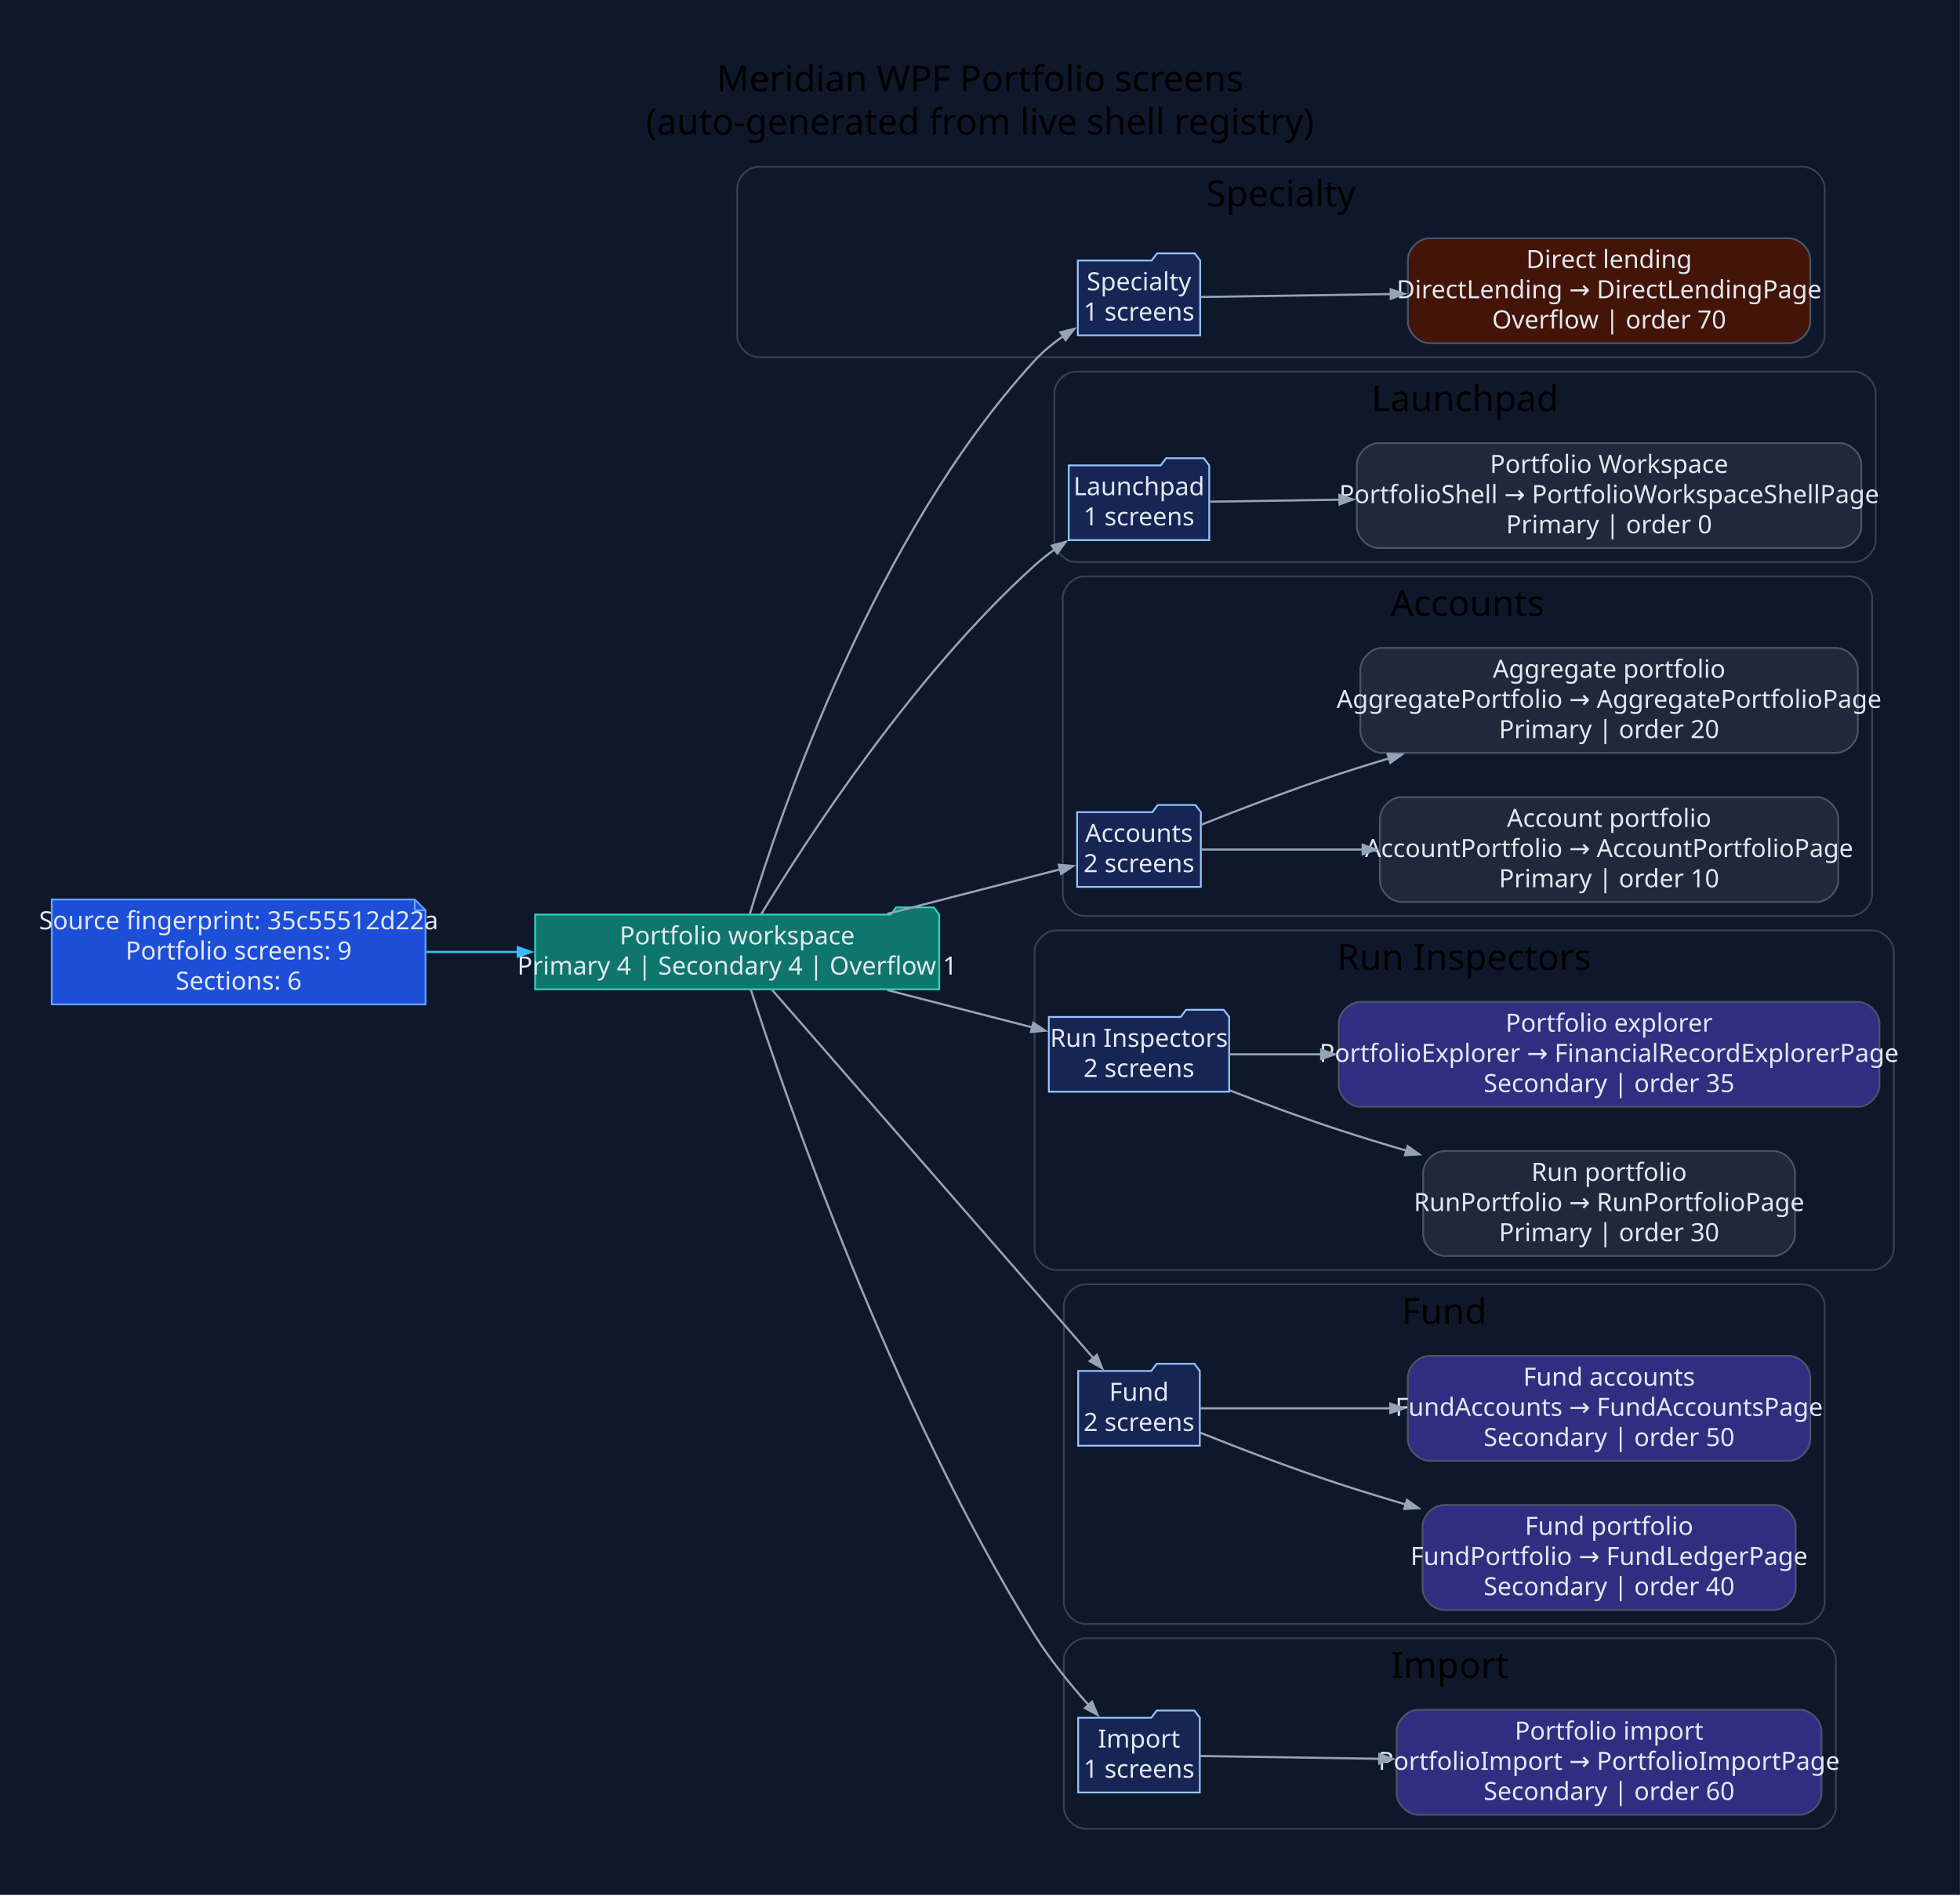
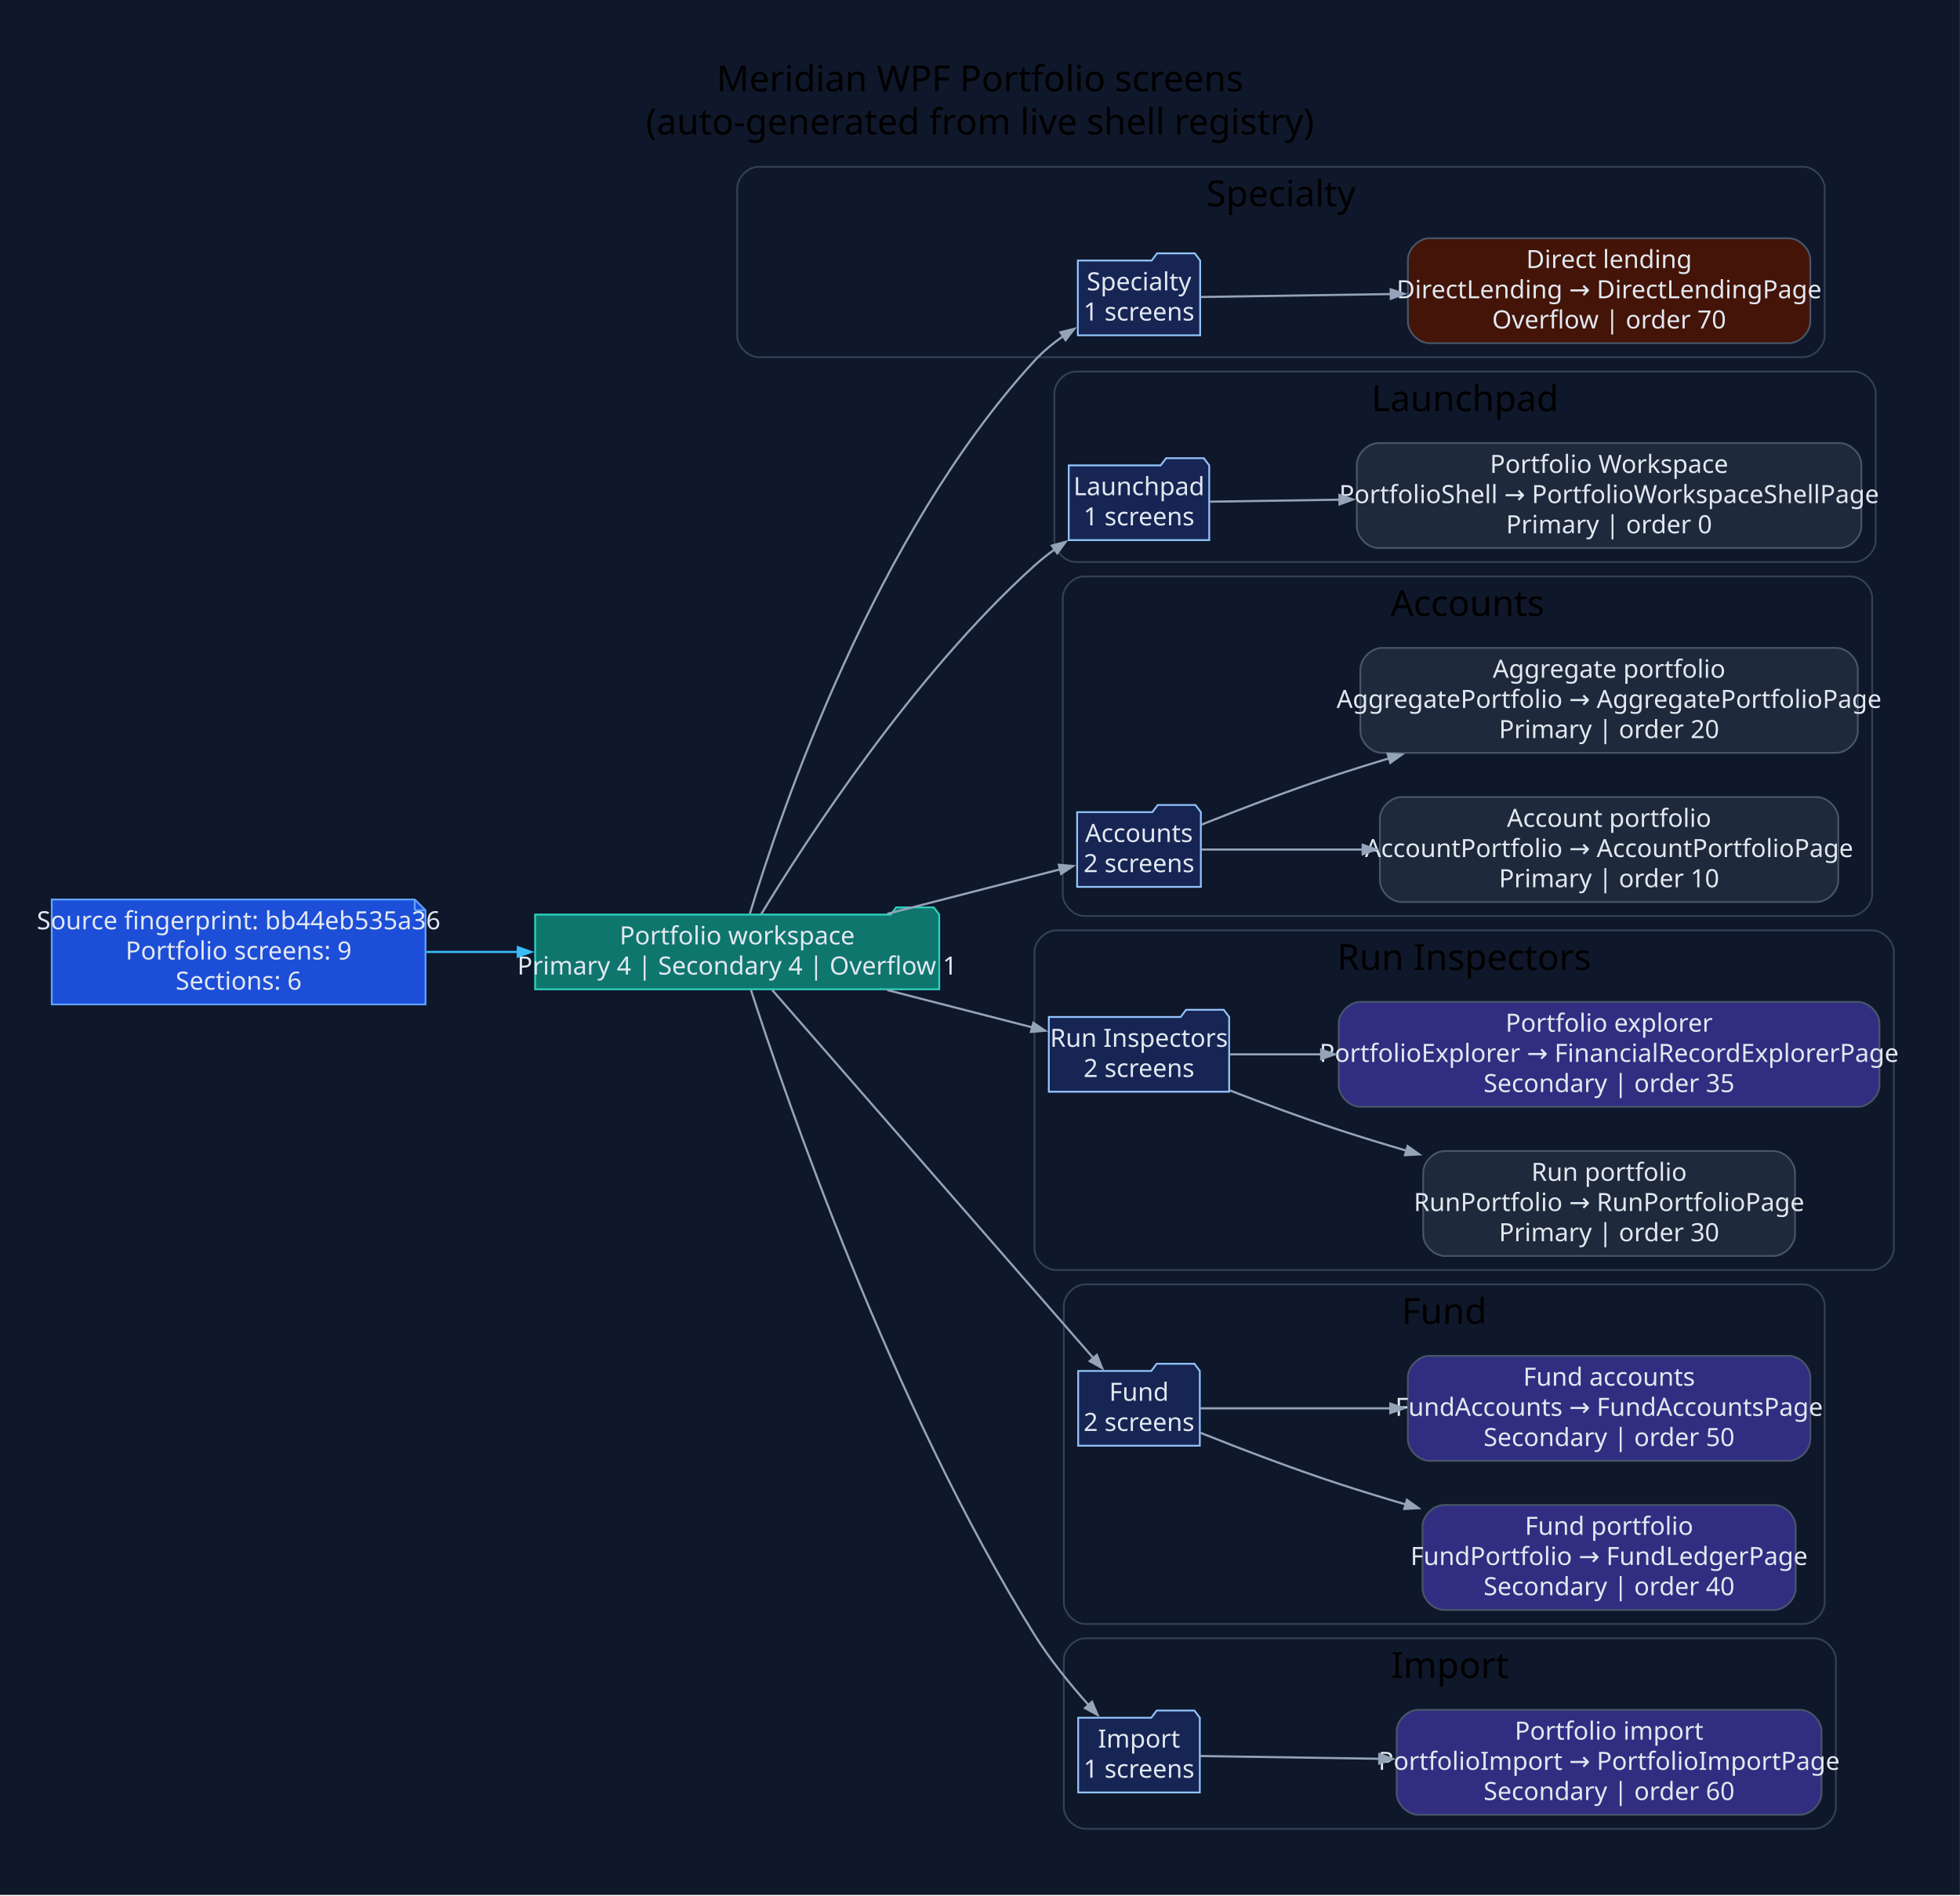
<svg xmlns="http://www.w3.org/2000/svg" width="1091pt" height="1055pt" viewBox="0.00 0.00 1091.00 1055.00">
  <g id="graph0" class="graph" transform="scale(1 1) rotate(0) translate(28.8 1025.8)">
    <polygon fill="#0f172a" stroke="none" points="-28.8,28.8 -28.8,-1025.8 1062.16,-1025.8 1062.16,28.8 -28.8,28.8" />
    <text xml:space="preserve" text-anchor="middle" x="516.68" y="-975" font-family="Segoe UI" font-size="20.00">Meridian WPF Portfolio screens</text>
    <text xml:space="preserve" text-anchor="middle" x="516.68" y="-951" font-family="Segoe UI" font-size="20.00">(auto-generated from live shell registry)</text>
    <g id="clust1" class="cluster">
      <path fill="#0f172a" stroke="#334155" d="M393.54,-827C393.54,-827 974.87,-827 974.87,-827 980.87,-827 986.87,-833 986.87,-839 986.87,-839 986.87,-921 986.87,-921 986.87,-927 980.87,-933 974.87,-933 974.87,-933 393.54,-933 393.54,-933 387.54,-933 381.54,-927 381.54,-921 381.54,-921 381.54,-839 381.54,-839 381.54,-833 387.54,-827 393.54,-827" />
      <text xml:space="preserve" text-anchor="middle" x="684.2" y="-911" font-family="Segoe UI" font-size="20.00">Specialty</text>
    </g>
    <g id="clust2" class="cluster">
      <path fill="#0f172a" stroke="#334155" d="M570.1,-713C570.1,-713 1003.27,-713 1003.27,-713 1009.27,-713 1015.27,-719 1015.27,-725 1015.27,-725 1015.27,-807 1015.27,-807 1015.27,-813 1009.27,-819 1003.27,-819 1003.27,-819 570.1,-819 570.1,-819 564.1,-819 558.1,-813 558.1,-807 558.1,-807 558.1,-725 558.1,-725 558.1,-719 564.1,-713 570.1,-713" />
      <text xml:space="preserve" text-anchor="middle" x="786.69" y="-797" font-family="Segoe UI" font-size="20.00">Launchpad</text>
    </g>
    <g id="clust3" class="cluster">
      <path fill="#0f172a" stroke="#334155" d="M574.76,-516C574.76,-516 1001.31,-516 1001.31,-516 1007.31,-516 1013.31,-522 1013.31,-528 1013.31,-528 1013.31,-693 1013.31,-693 1013.31,-699 1007.31,-705 1001.31,-705 1001.31,-705 574.76,-705 574.76,-705 568.76,-705 562.76,-699 562.76,-693 562.76,-693 562.76,-528 562.76,-528 562.76,-522 568.76,-516 574.76,-516" />
      <text xml:space="preserve" text-anchor="middle" x="788.04" y="-683" font-family="Segoe UI" font-size="20.00">Accounts</text>
    </g>
    <g id="clust4" class="cluster">
      <path fill="#0f172a" stroke="#334155" d="M559.01,-319C559.01,-319 1013.36,-319 1013.36,-319 1019.36,-319 1025.36,-325 1025.36,-331 1025.36,-331 1025.36,-496 1025.36,-496 1025.36,-502 1019.36,-508 1013.36,-508 1013.36,-508 559.01,-508 559.01,-508 553.01,-508 547.01,-502 547.01,-496 547.01,-496 547.01,-331 547.01,-331 547.01,-325 553.01,-319 559.01,-319" />
      <text xml:space="preserve" text-anchor="middle" x="786.19" y="-486" font-family="Segoe UI" font-size="20.00">Run Inspectors</text>
    </g>
    <g id="clust5" class="cluster">
      <path fill="#0f172a" stroke="#334155" d="M575.35,-122C575.35,-122 974.89,-122 974.89,-122 980.89,-122 986.89,-128 986.89,-134 986.89,-134 986.89,-299 986.89,-299 986.89,-305 980.89,-311 974.89,-311 974.89,-311 575.35,-311 575.35,-311 569.35,-311 563.35,-305 563.35,-299 563.35,-299 563.35,-134 563.35,-134 563.35,-128 569.35,-122 575.35,-122" />
      <text xml:space="preserve" text-anchor="middle" x="775.12" y="-289" font-family="Segoe UI" font-size="20.00">Fund</text>
    </g>
    <g id="clust6" class="cluster">
      <path fill="#0f172a" stroke="#334155" d="M575.35,-8C575.35,-8 981.11,-8 981.11,-8 987.11,-8 993.11,-14 993.11,-20 993.11,-20 993.11,-102 993.11,-102 993.11,-108 987.11,-114 981.11,-114 981.11,-114 575.35,-114 575.35,-114 569.35,-114 563.35,-108 563.35,-102 563.35,-102 563.35,-20 563.35,-20 563.35,-14 569.35,-8 575.35,-8" />
      <text xml:space="preserve" text-anchor="middle" x="778.23" y="-92" font-family="Segoe UI" font-size="20.00">Import</text>
    </g>
    <g id="node1" class="node">
      <polygon fill="#1d4ed8" stroke="#60a5fa" points="202.06,-525.2 0,-525.2 0,-466.8 208.06,-466.8 208.06,-519.2 202.06,-525.2" />
      <polyline fill="none" stroke="#60a5fa" points="202.06,-525.2 202.06,-519.2" />
      <polyline fill="none" stroke="#60a5fa" points="208.06,-519.2 202.06,-519.2" />
-       <text xml:space="preserve" text-anchor="middle" x="104.03" y="-508.6" font-family="Segoe UI" font-size="14.00" fill="#e2e8f0">Source fingerprint: 35c55512d22a</text>
+       <text xml:space="preserve" text-anchor="middle" x="104.03" y="-508.6" font-family="Segoe UI" font-size="14.00" fill="#e2e8f0">Source fingerprint: bb44eb535a36</text>
      <text xml:space="preserve" text-anchor="middle" x="104.03" y="-491.8" font-family="Segoe UI" font-size="14.00" fill="#e2e8f0">Portfolio screens: 9</text>
      <text xml:space="preserve" text-anchor="middle" x="104.03" y="-475" font-family="Segoe UI" font-size="14.00" fill="#e2e8f0">Sections: 6</text>
    </g>
    <g id="node2" class="node">
      <polygon fill="#0f766e" stroke="#2dd4bf" points="494.01,-516.8 491.01,-520.8 470.01,-520.8 467.01,-516.8 269.06,-516.8 269.06,-475.2 494.01,-475.2 494.01,-516.8" />
      <text xml:space="preserve" text-anchor="middle" x="381.54" y="-500.2" font-family="Segoe UI" font-size="14.00" fill="#e2e8f0">Portfolio workspace</text>
      <text xml:space="preserve" text-anchor="middle" x="381.54" y="-483.4" font-family="Segoe UI" font-size="14.00" fill="#e2e8f0">Primary 4 | Secondary 4 | Overflow 1</text>
    </g>
    <g id="edge1" class="edge">
      <path fill="none" stroke="#38bdf8" stroke-width="1.2" d="M208.4,-496C225.18,-496 242.68,-496 259.82,-496" />
      <polygon fill="#38bdf8" stroke="#38bdf8" stroke-width="1.2" points="259.43,-498.63 266.93,-496 259.43,-493.38 259.43,-498.63" />
    </g>
    <g id="node3" class="node">
      <polygon fill="#172554" stroke="#93c5fd" points="639.25,-880.8 636.25,-884.8 615.25,-884.8 612.25,-880.8 571.15,-880.8 571.15,-839.2 639.25,-839.2 639.25,-880.8" />
      <text xml:space="preserve" text-anchor="middle" x="605.2" y="-864.2" font-family="Segoe UI" font-size="14.00" fill="#e2e8f0">Specialty</text>
      <text xml:space="preserve" text-anchor="middle" x="605.2" y="-847.4" font-family="Segoe UI" font-size="14.00" fill="#e2e8f0">1 screens</text>
    </g>
    <g id="edge2" class="edge">
      <path fill="none" stroke="#94a3b8" stroke-width="1.2" d="M388.6,-517.25C405.51,-573.36 457.84,-727.85 547.01,-825 551.71,-830.13 557.34,-834.77 563.2,-838.87" />
      <polygon fill="#94a3b8" stroke="#94a3b8" stroke-width="1.2" points="561.46,-840.87 569.17,-842.78 564.33,-836.47 561.46,-840.87" />
    </g>
    <g id="node5" class="node">
      <polygon fill="#172554" stroke="#93c5fd" points="644.29,-766.8 641.29,-770.8 620.29,-770.8 617.29,-766.8 566.1,-766.8 566.1,-725.2 644.29,-725.2 644.29,-766.8" />
      <text xml:space="preserve" text-anchor="middle" x="605.2" y="-750.2" font-family="Segoe UI" font-size="14.00" fill="#e2e8f0">Launchpad</text>
      <text xml:space="preserve" text-anchor="middle" x="605.2" y="-733.4" font-family="Segoe UI" font-size="14.00" fill="#e2e8f0">1 screens</text>
    </g>
    <g id="edge4" class="edge">
      <path fill="none" stroke="#94a3b8" stroke-width="1.2" d="M394.89,-516.98C419.75,-557.97 479.28,-649.96 547.01,-711 550.49,-714.13 554.28,-717.15 558.21,-720" />
      <polygon fill="#94a3b8" stroke="#94a3b8" stroke-width="1.2" points="556.72,-722.16 564.39,-724.25 559.7,-717.84 556.72,-722.16" />
    </g>
    <g id="node7" class="node">
      <polygon fill="#172554" stroke="#93c5fd" points="639.64,-573.8 636.64,-577.8 615.64,-577.8 612.64,-573.8 570.76,-573.8 570.76,-532.2 639.64,-532.2 639.64,-573.8" />
      <text xml:space="preserve" text-anchor="middle" x="605.2" y="-557.2" font-family="Segoe UI" font-size="14.00" fill="#e2e8f0">Accounts</text>
      <text xml:space="preserve" text-anchor="middle" x="605.2" y="-540.4" font-family="Segoe UI" font-size="14.00" fill="#e2e8f0">2 screens</text>
    </g>
    <g id="edge6" class="edge">
      <path fill="none" stroke="#94a3b8" stroke-width="1.2" d="M465.07,-517.22C497.81,-525.64 534.07,-534.97 561.37,-541.99" />
      <polygon fill="#94a3b8" stroke="#94a3b8" stroke-width="1.2" points="560.58,-544.5 568.5,-543.82 561.89,-539.41 560.58,-544.5" />
    </g>
    <g id="node10" class="node">
      <polygon fill="#172554" stroke="#93c5fd" points="655.39,-459.8 652.39,-463.8 631.39,-463.8 628.39,-459.8 555.01,-459.8 555.01,-418.2 655.39,-418.2 655.39,-459.8" />
      <text xml:space="preserve" text-anchor="middle" x="605.2" y="-443.2" font-family="Segoe UI" font-size="14.00" fill="#e2e8f0">Run Inspectors</text>
      <text xml:space="preserve" text-anchor="middle" x="605.2" y="-426.4" font-family="Segoe UI" font-size="14.00" fill="#e2e8f0">2 screens</text>
    </g>
    <g id="edge9" class="edge">
      <path fill="none" stroke="#94a3b8" stroke-width="1.2" d="M465.07,-474.78C491.93,-467.87 521.17,-460.35 545.87,-454" />
      <polygon fill="#94a3b8" stroke="#94a3b8" stroke-width="1.2" points="546.39,-456.58 553,-452.17 545.08,-451.49 546.39,-456.58" />
    </g>
    <g id="node13" class="node">
      <polygon fill="#172554" stroke="#93c5fd" points="639.05,-262.8 636.05,-266.8 615.05,-266.8 612.05,-262.8 571.35,-262.8 571.35,-221.2 639.05,-221.2 639.05,-262.8" />
      <text xml:space="preserve" text-anchor="middle" x="605.2" y="-246.2" font-family="Segoe UI" font-size="14.00" fill="#e2e8f0">Fund</text>
      <text xml:space="preserve" text-anchor="middle" x="605.2" y="-229.4" font-family="Segoe UI" font-size="14.00" fill="#e2e8f0">2 screens</text>
    </g>
    <g id="edge12" class="edge">
      <path fill="none" stroke="#94a3b8" stroke-width="1.2" d="M401.05,-474.78C441,-429 535.27,-320.98 579.93,-269.81" />
      <polygon fill="#94a3b8" stroke="#94a3b8" stroke-width="1.2" points="581.74,-271.73 584.69,-264.35 577.79,-268.27 581.74,-271.73" />
    </g>
    <g id="node16" class="node">
      <polygon fill="#172554" stroke="#93c5fd" points="639.05,-69.8 636.05,-73.8 615.05,-73.8 612.05,-69.8 571.35,-69.8 571.35,-28.2 639.05,-28.2 639.05,-69.8" />
      <text xml:space="preserve" text-anchor="middle" x="605.2" y="-53.2" font-family="Segoe UI" font-size="14.00" fill="#e2e8f0">Import</text>
      <text xml:space="preserve" text-anchor="middle" x="605.2" y="-36.4" font-family="Segoe UI" font-size="14.00" fill="#e2e8f0">1 screens</text>
    </g>
    <g id="edge15" class="edge">
      <path fill="none" stroke="#94a3b8" stroke-width="1.2" d="M389.23,-474.74C408.48,-415.27 467.71,-243.19 547.01,-116 555.59,-102.24 566.87,-88.39 577.14,-76.88" />
      <polygon fill="#94a3b8" stroke="#94a3b8" stroke-width="1.2" points="579.04,-78.7 582.15,-71.38 575.16,-75.16 579.04,-78.7" />
    </g>
    <g id="node4" class="node">
      <path fill="#431407" stroke="#475569" d="M966.87,-893.2C966.87,-893.2 766.88,-893.2 766.88,-893.2 760.88,-893.2 754.88,-887.2 754.88,-881.2 754.88,-881.2 754.88,-846.8 754.88,-846.8 754.88,-840.8 760.88,-834.8 766.88,-834.8 766.88,-834.8 966.87,-834.8 966.87,-834.8 972.87,-834.8 978.87,-840.8 978.87,-846.8 978.87,-846.8 978.87,-881.2 978.87,-881.2 978.87,-887.2 972.87,-893.2 966.87,-893.2" />
      <text xml:space="preserve" text-anchor="middle" x="866.87" y="-876.6" font-family="Segoe UI" font-size="14.00" fill="#e2e8f0">Direct lending</text>
      <text xml:space="preserve" text-anchor="middle" x="866.87" y="-859.8" font-family="Segoe UI" font-size="14.00" fill="#e2e8f0">DirectLending → DirectLendingPage</text>
      <text xml:space="preserve" text-anchor="middle" x="866.87" y="-843" font-family="Segoe UI" font-size="14.00" fill="#e2e8f0">Overflow | order 70</text>
    </g>
    <g id="edge3" class="edge">
      <path fill="none" stroke="#94a3b8" stroke-width="1.2" d="M639.61,-860.51C666.69,-860.93 706.58,-861.55 745.36,-862.14" />
      <polygon fill="#94a3b8" stroke="#94a3b8" stroke-width="1.2" points="745.3,-864.77 752.84,-862.26 745.38,-859.52 745.3,-864.77" />
    </g>
    <g id="node6" class="node">
      <path fill="#1e293b" stroke="#475569" d="M995.27,-779.2C995.27,-779.2 738.48,-779.2 738.48,-779.2 732.48,-779.2 726.48,-773.2 726.48,-767.2 726.48,-767.2 726.48,-732.8 726.48,-732.8 726.48,-726.8 732.48,-720.8 738.48,-720.8 738.48,-720.8 995.27,-720.8 995.27,-720.8 1001.27,-720.8 1007.27,-726.8 1007.27,-732.8 1007.27,-732.8 1007.27,-767.2 1007.27,-767.2 1007.27,-773.2 1001.27,-779.2 995.27,-779.2" />
      <text xml:space="preserve" text-anchor="middle" x="866.87" y="-762.6" font-family="Segoe UI" font-size="14.00" fill="#e2e8f0">Portfolio Workspace</text>
      <text xml:space="preserve" text-anchor="middle" x="866.87" y="-745.8" font-family="Segoe UI" font-size="14.00" fill="#e2e8f0">PortfolioShell → PortfolioWorkspaceShellPage</text>
      <text xml:space="preserve" text-anchor="middle" x="866.87" y="-729" font-family="Segoe UI" font-size="14.00" fill="#e2e8f0">Primary | order 0</text>
    </g>
    <g id="edge5" class="edge">
      <path fill="none" stroke="#94a3b8" stroke-width="1.2" d="M644.79,-746.59C664.66,-746.9 690.29,-747.3 717.01,-747.71" />
      <polygon fill="#94a3b8" stroke="#94a3b8" stroke-width="1.2" points="716.76,-750.33 724.3,-747.82 716.84,-745.08 716.76,-750.33" />
    </g>
    <g id="node8" class="node">
      <path fill="#1e293b" stroke="#475569" d="M982.44,-582.2C982.44,-582.2 751.31,-582.2 751.31,-582.2 745.31,-582.2 739.31,-576.2 739.31,-570.2 739.31,-570.2 739.31,-535.8 739.31,-535.8 739.31,-529.8 745.31,-523.8 751.31,-523.8 751.31,-523.8 982.44,-523.8 982.44,-523.8 988.44,-523.8 994.44,-529.8 994.44,-535.8 994.44,-535.8 994.44,-570.2 994.44,-570.2 994.44,-576.2 988.44,-582.2 982.44,-582.2" />
      <text xml:space="preserve" text-anchor="middle" x="866.87" y="-565.6" font-family="Segoe UI" font-size="14.00" fill="#e2e8f0">Account portfolio</text>
      <text xml:space="preserve" text-anchor="middle" x="866.87" y="-548.8" font-family="Segoe UI" font-size="14.00" fill="#e2e8f0">AccountPortfolio → AccountPortfolioPage</text>
      <text xml:space="preserve" text-anchor="middle" x="866.87" y="-532" font-family="Segoe UI" font-size="14.00" fill="#e2e8f0">Primary | order 10</text>
    </g>
    <g id="edge7" class="edge">
      <path fill="none" stroke="#94a3b8" stroke-width="1.2" d="M639.88,-553C663.37,-553 696.42,-553 730.01,-553" />
      <polygon fill="#94a3b8" stroke="#94a3b8" stroke-width="1.2" points="729.71,-555.63 737.21,-553 729.71,-550.38 729.71,-555.63" />
    </g>
    <g id="node9" class="node">
      <path fill="#1e293b" stroke="#475569" d="M993.31,-665.2C993.31,-665.2 740.43,-665.2 740.43,-665.2 734.43,-665.2 728.43,-659.2 728.43,-653.2 728.43,-653.2 728.43,-618.8 728.43,-618.8 728.43,-612.8 734.43,-606.8 740.43,-606.8 740.43,-606.8 993.31,-606.8 993.31,-606.8 999.31,-606.8 1005.31,-612.8 1005.31,-618.8 1005.31,-618.8 1005.31,-653.2 1005.31,-653.2 1005.31,-659.2 999.31,-665.2 993.31,-665.2" />
      <text xml:space="preserve" text-anchor="middle" x="866.87" y="-648.6" font-family="Segoe UI" font-size="14.00" fill="#e2e8f0">Aggregate portfolio</text>
      <text xml:space="preserve" text-anchor="middle" x="866.87" y="-631.8" font-family="Segoe UI" font-size="14.00" fill="#e2e8f0">AggregatePortfolio → AggregatePortfolioPage</text>
      <text xml:space="preserve" text-anchor="middle" x="866.87" y="-615" font-family="Segoe UI" font-size="14.00" fill="#e2e8f0">Primary | order 20</text>
    </g>
    <g id="edge8" class="edge">
      <path fill="none" stroke="#94a3b8" stroke-width="1.2" d="M639.65,-566.72C661.34,-575.37 690.31,-586.48 716.39,-595 725.49,-597.98 734.96,-600.92 744.5,-603.78" />
      <polygon fill="#94a3b8" stroke="#94a3b8" stroke-width="1.2" points="743.61,-606.25 751.55,-605.86 745.1,-601.22 743.61,-606.25" />
    </g>
    <g id="node11" class="node">
      <path fill="#1e293b" stroke="#475569" d="M958.35,-385.2C958.35,-385.2 775.4,-385.2 775.4,-385.2 769.4,-385.2 763.4,-379.2 763.4,-373.2 763.4,-373.2 763.4,-338.8 763.4,-338.8 763.4,-332.8 769.4,-326.8 775.4,-326.8 775.4,-326.8 958.35,-326.8 958.35,-326.8 964.35,-326.8 970.35,-332.8 970.35,-338.8 970.35,-338.8 970.35,-373.2 970.35,-373.2 970.35,-379.2 964.35,-385.2 958.35,-385.2" />
      <text xml:space="preserve" text-anchor="middle" x="866.87" y="-368.6" font-family="Segoe UI" font-size="14.00" fill="#e2e8f0">Run portfolio</text>
      <text xml:space="preserve" text-anchor="middle" x="866.87" y="-351.8" font-family="Segoe UI" font-size="14.00" fill="#e2e8f0">RunPortfolio → RunPortfolioPage</text>
      <text xml:space="preserve" text-anchor="middle" x="866.87" y="-335" font-family="Segoe UI" font-size="14.00" fill="#e2e8f0">Primary | order 30</text>
    </g>
    <g id="edge10" class="edge">
      <path fill="none" stroke="#94a3b8" stroke-width="1.2" d="M655.75,-418.95C674.59,-411.63 696.34,-403.55 716.39,-397 728.54,-393.03 741.34,-389.11 754.12,-385.38" />
      <polygon fill="#94a3b8" stroke="#94a3b8" stroke-width="1.2" points="754.74,-387.93 761.21,-383.33 753.28,-382.89 754.74,-387.93" />
    </g>
    <g id="node12" class="node">
      <path fill="#312e81" stroke="#475569" d="M1005.36,-468.2C1005.36,-468.2 728.39,-468.2 728.39,-468.2 722.39,-468.2 716.39,-462.2 716.39,-456.2 716.39,-456.2 716.39,-421.8 716.39,-421.8 716.39,-415.8 722.39,-409.8 728.39,-409.8 728.39,-409.8 1005.36,-409.8 1005.36,-409.8 1011.36,-409.8 1017.36,-415.8 1017.36,-421.8 1017.36,-421.8 1017.36,-456.2 1017.36,-456.2 1017.36,-462.2 1011.36,-468.2 1005.36,-468.2" />
      <text xml:space="preserve" text-anchor="middle" x="866.87" y="-451.6" font-family="Segoe UI" font-size="14.00" fill="#e2e8f0">Portfolio explorer</text>
      <text xml:space="preserve" text-anchor="middle" x="866.87" y="-434.8" font-family="Segoe UI" font-size="14.00" fill="#e2e8f0">PortfolioExplorer → FinancialRecordExplorerPage</text>
      <text xml:space="preserve" text-anchor="middle" x="866.87" y="-418" font-family="Segoe UI" font-size="14.00" fill="#e2e8f0">Secondary | order 35</text>
    </g>
    <g id="edge11" class="edge">
      <path fill="none" stroke="#94a3b8" stroke-width="1.2" d="M655.65,-439C670.83,-439 688.42,-439 706.84,-439" />
      <polygon fill="#94a3b8" stroke="#94a3b8" stroke-width="1.2" points="706.62,-441.63 714.12,-439 706.62,-436.38 706.62,-441.63" />
    </g>
    <g id="node14" class="node">
      <path fill="#312e81" stroke="#475569" d="M958.73,-188.2C958.73,-188.2 775.02,-188.2 775.02,-188.2 769.02,-188.2 763.02,-182.2 763.02,-176.2 763.02,-176.2 763.02,-141.8 763.02,-141.8 763.02,-135.8 769.02,-129.8 775.02,-129.8 775.02,-129.8 958.73,-129.8 958.73,-129.8 964.73,-129.8 970.73,-135.8 970.73,-141.8 970.73,-141.8 970.73,-176.2 970.73,-176.2 970.73,-182.2 964.73,-188.2 958.73,-188.2" />
      <text xml:space="preserve" text-anchor="middle" x="866.87" y="-171.6" font-family="Segoe UI" font-size="14.00" fill="#e2e8f0">Fund portfolio</text>
      <text xml:space="preserve" text-anchor="middle" x="866.87" y="-154.8" font-family="Segoe UI" font-size="14.00" fill="#e2e8f0">FundPortfolio → FundLedgerPage</text>
      <text xml:space="preserve" text-anchor="middle" x="866.87" y="-138" font-family="Segoe UI" font-size="14.00" fill="#e2e8f0">Secondary | order 40</text>
    </g>
    <g id="edge13" class="edge">
      <path fill="none" stroke="#94a3b8" stroke-width="1.2" d="M639.17,-228.48C660.91,-219.8 690.12,-208.59 716.39,-200 728.44,-196.06 741.12,-192.18 753.79,-188.47" />
      <polygon fill="#94a3b8" stroke="#94a3b8" stroke-width="1.2" points="754.34,-191.05 760.81,-186.44 752.87,-186.01 754.34,-191.05" />
    </g>
    <g id="node15" class="node">
      <path fill="#312e81" stroke="#475569" d="M966.89,-271.2C966.89,-271.2 766.85,-271.2 766.85,-271.2 760.85,-271.2 754.85,-265.2 754.85,-259.2 754.85,-259.2 754.85,-224.8 754.85,-224.8 754.85,-218.8 760.85,-212.8 766.85,-212.8 766.85,-212.8 966.89,-212.8 966.89,-212.8 972.89,-212.8 978.89,-218.8 978.89,-224.8 978.89,-224.8 978.89,-259.2 978.89,-259.2 978.89,-265.2 972.89,-271.2 966.89,-271.2" />
      <text xml:space="preserve" text-anchor="middle" x="866.87" y="-254.6" font-family="Segoe UI" font-size="14.00" fill="#e2e8f0">Fund accounts</text>
      <text xml:space="preserve" text-anchor="middle" x="866.87" y="-237.8" font-family="Segoe UI" font-size="14.00" fill="#e2e8f0">FundAccounts → FundAccountsPage</text>
      <text xml:space="preserve" text-anchor="middle" x="866.87" y="-221" font-family="Segoe UI" font-size="14.00" fill="#e2e8f0">Secondary | order 50</text>
    </g>
    <g id="edge14" class="edge">
      <path fill="none" stroke="#94a3b8" stroke-width="1.2" d="M639.35,-242C666.37,-242 706.29,-242 745.12,-242" />
      <polygon fill="#94a3b8" stroke="#94a3b8" stroke-width="1.2" points="745.12,-244.63 752.62,-242 745.12,-239.38 745.12,-244.63" />
    </g>
    <g id="node17" class="node">
      <path fill="#312e81" stroke="#475569" d="M973.11,-74.2C973.11,-74.2 760.63,-74.2 760.63,-74.2 754.63,-74.2 748.63,-68.2 748.63,-62.2 748.63,-62.2 748.63,-27.8 748.63,-27.8 748.63,-21.8 754.63,-15.8 760.63,-15.8 760.63,-15.8 973.11,-15.8 973.11,-15.8 979.11,-15.8 985.11,-21.8 985.11,-27.8 985.11,-27.8 985.11,-62.2 985.11,-62.2 985.11,-68.2 979.11,-74.2 973.11,-74.2" />
      <text xml:space="preserve" text-anchor="middle" x="866.87" y="-57.6" font-family="Segoe UI" font-size="14.00" fill="#e2e8f0">Portfolio import</text>
      <text xml:space="preserve" text-anchor="middle" x="866.87" y="-40.8" font-family="Segoe UI" font-size="14.00" fill="#e2e8f0">PortfolioImport → PortfolioImportPage</text>
      <text xml:space="preserve" text-anchor="middle" x="866.87" y="-24" font-family="Segoe UI" font-size="14.00" fill="#e2e8f0">Secondary | order 60</text>
    </g>
    <g id="edge16" class="edge">
      <path fill="none" stroke="#94a3b8" stroke-width="1.2" d="M639.35,-48.49C665.05,-48.09 702.4,-47.52 739.39,-46.95" />
      <polygon fill="#94a3b8" stroke="#94a3b8" stroke-width="1.2" points="739,-49.58 746.45,-46.84 738.91,-44.33 739,-49.58" />
    </g>
  </g>
</svg>
